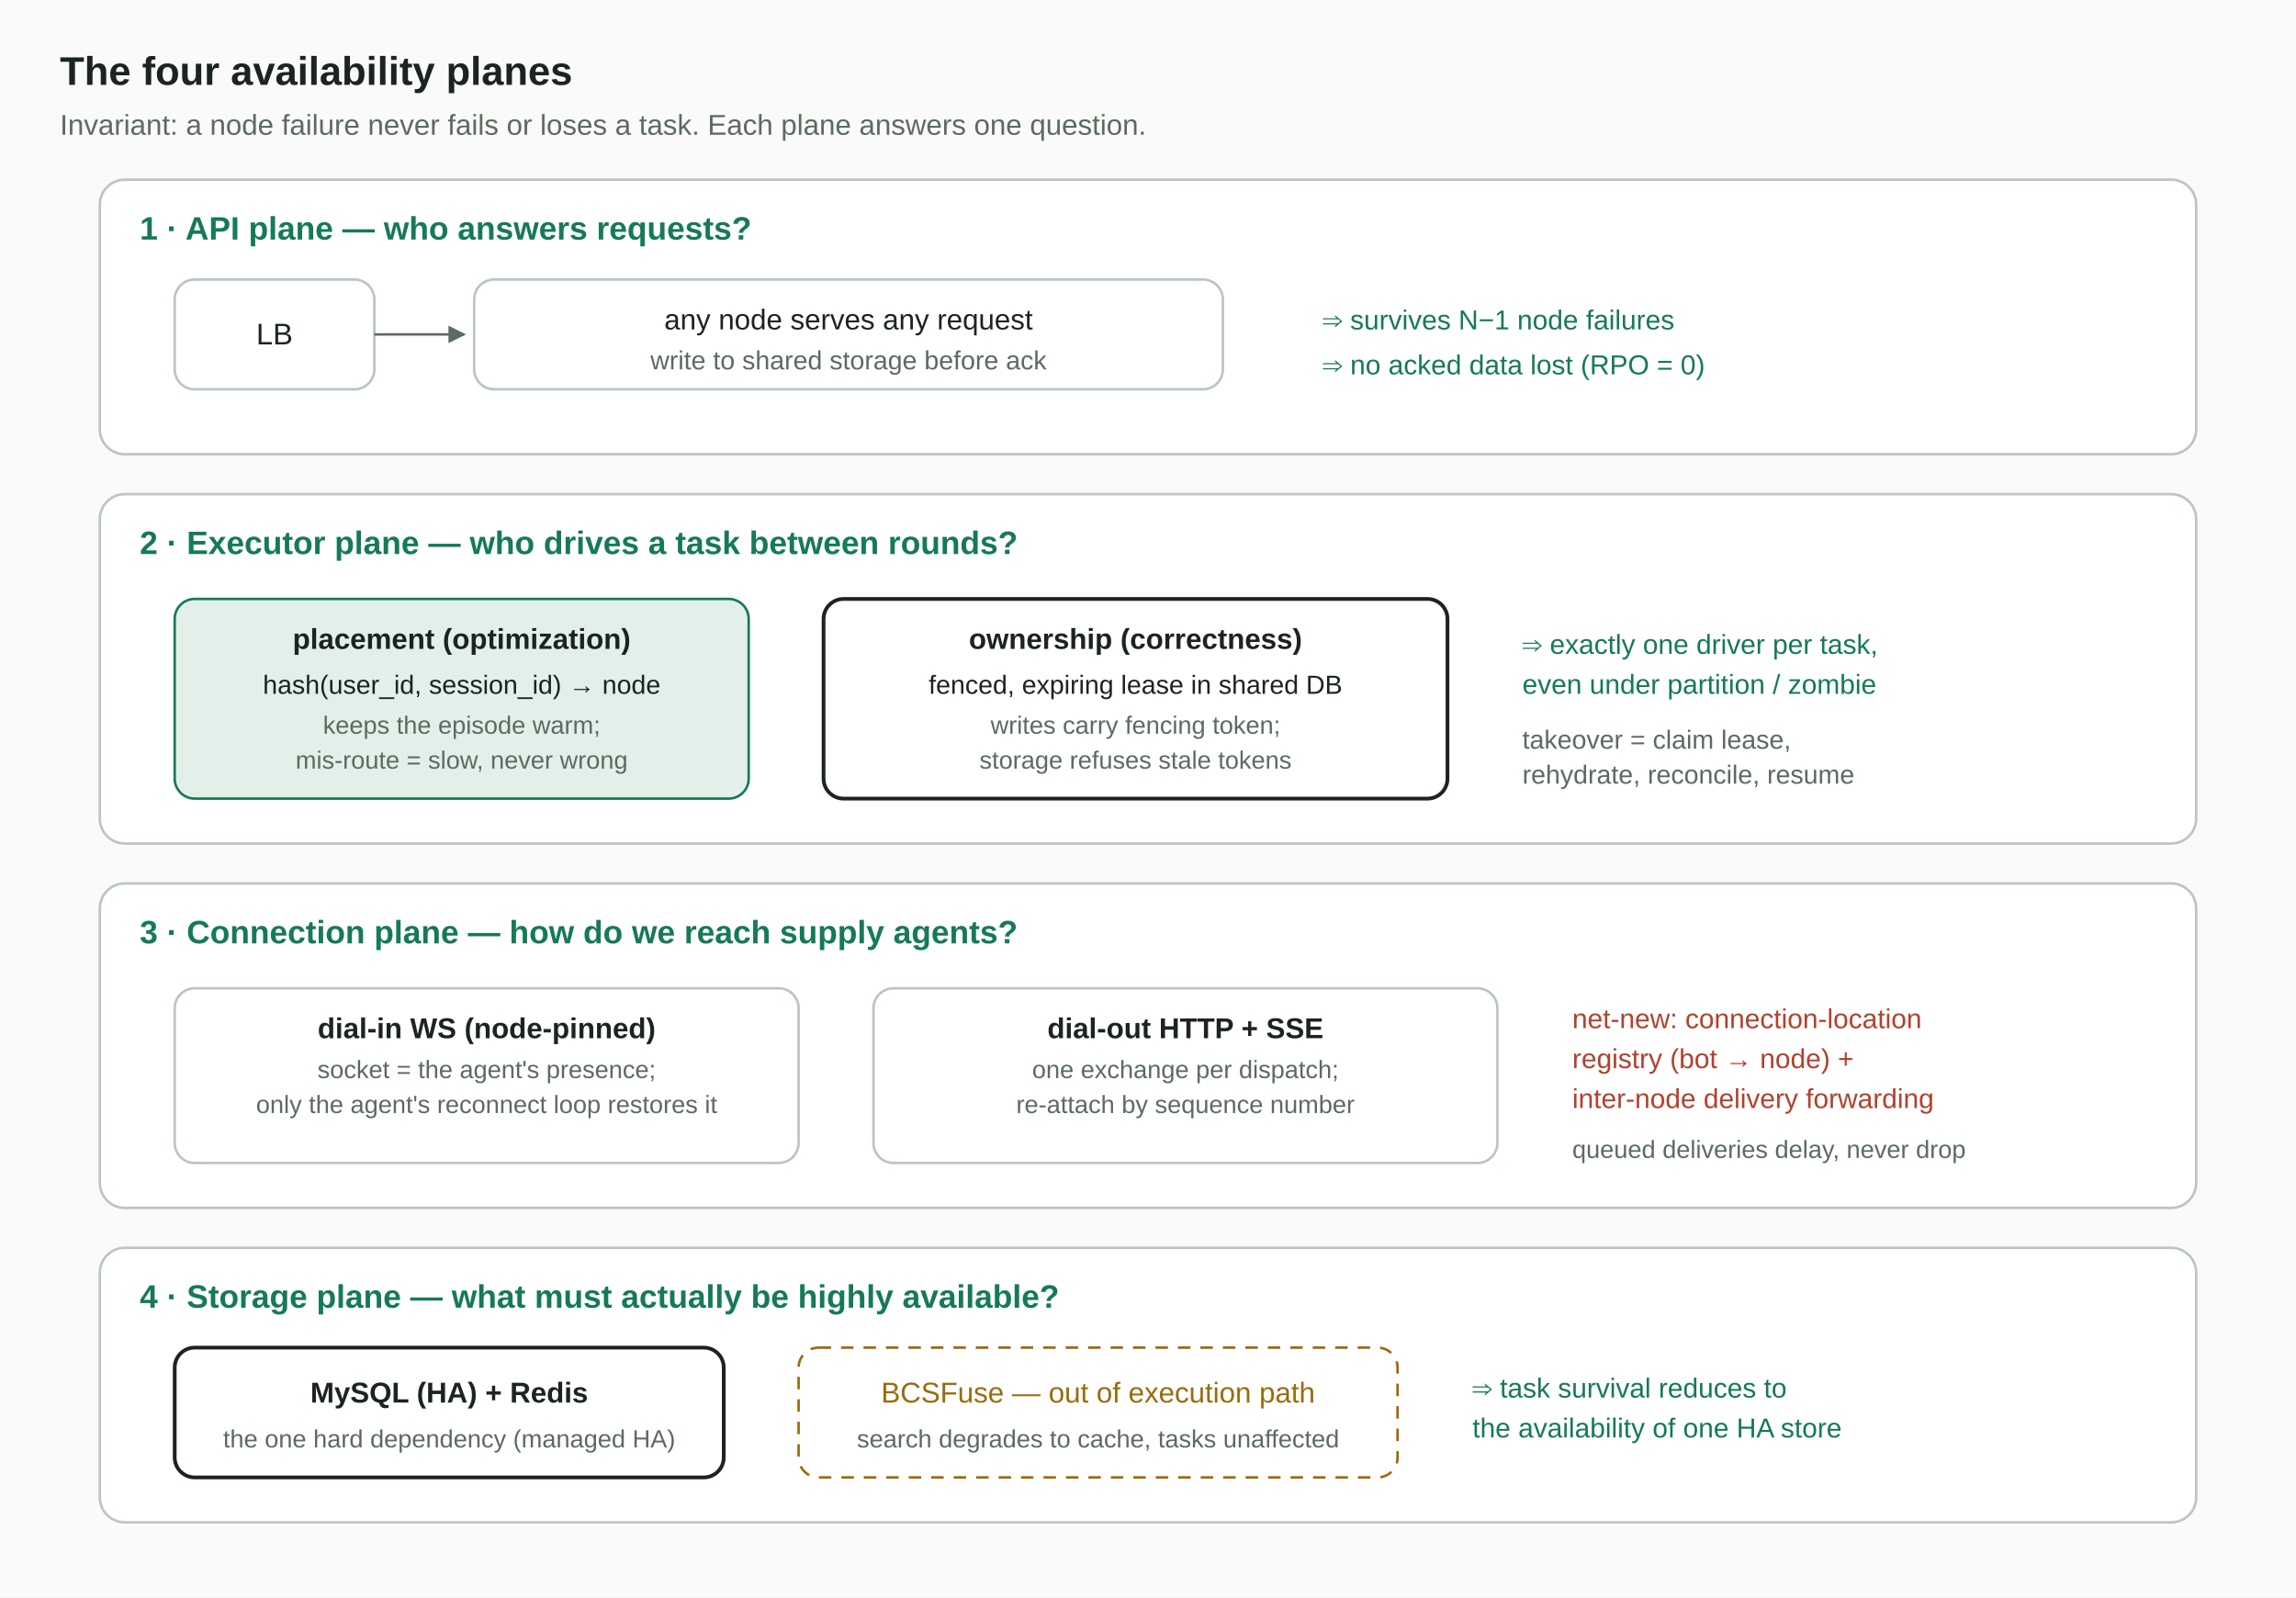
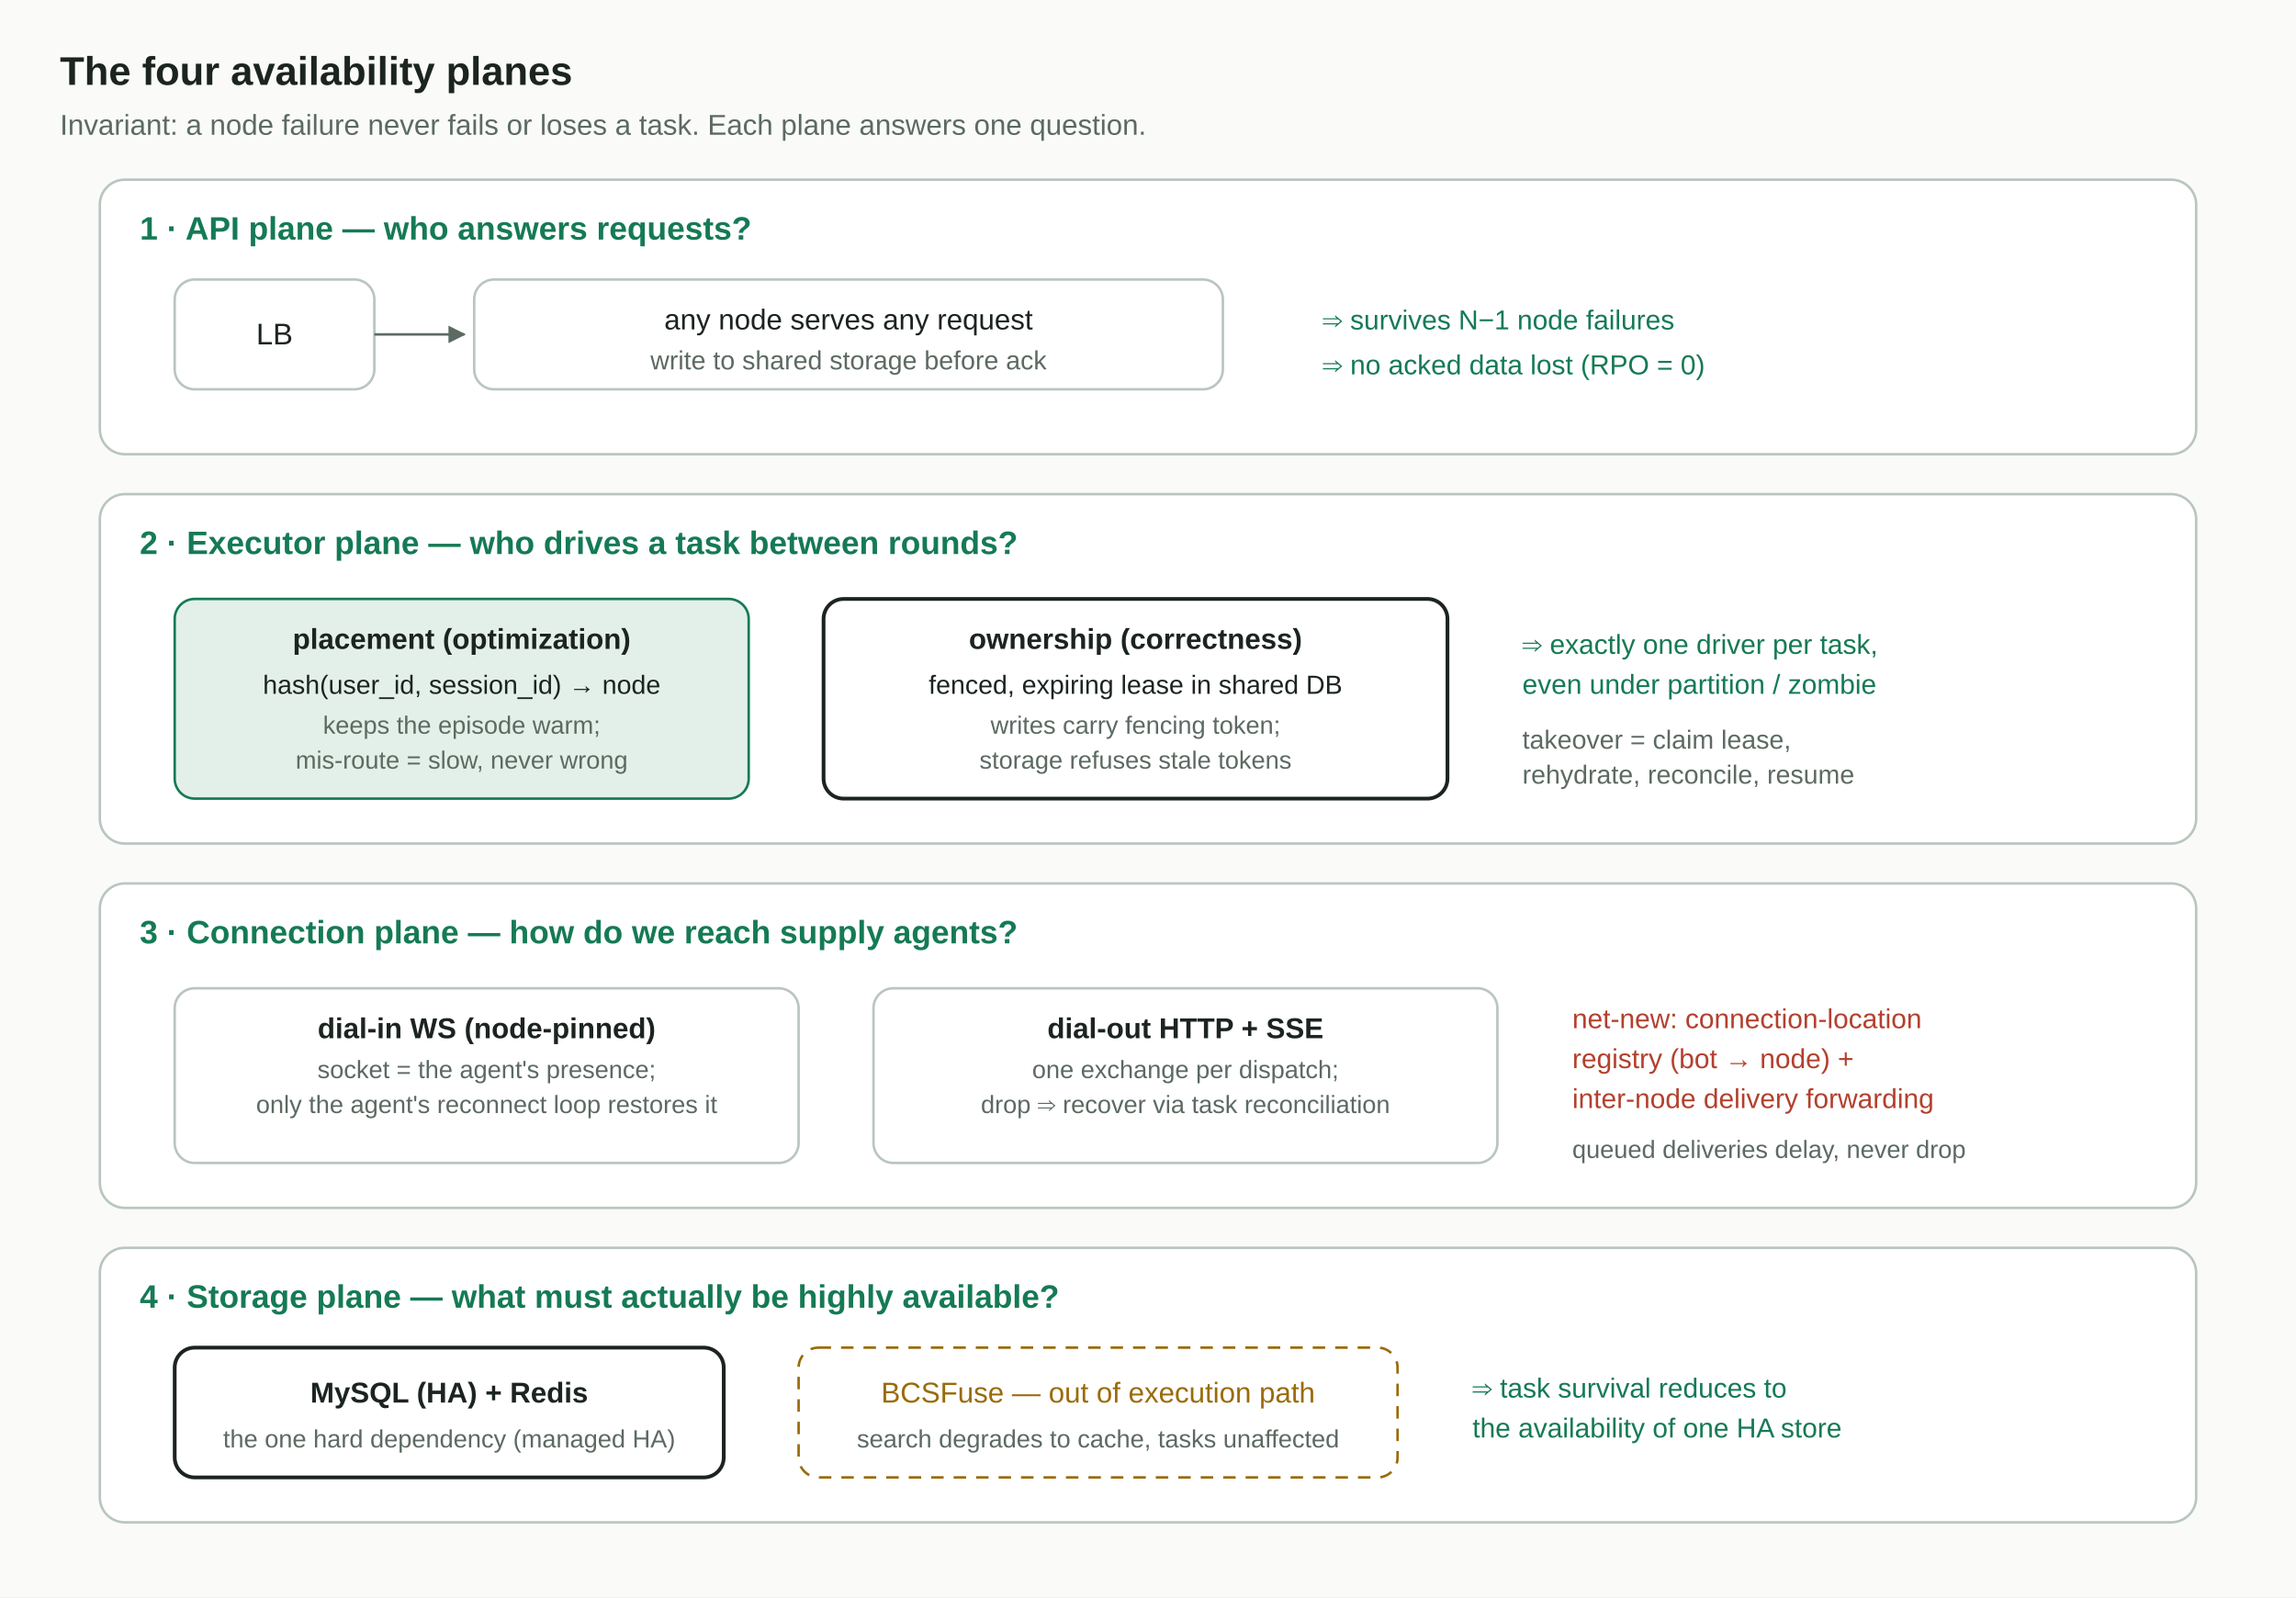
<svg xmlns="http://www.w3.org/2000/svg" viewBox="0 0 920 640" font-family="Arial, Helvetica, sans-serif">
  <defs>
    <marker id="ar" viewBox="0 0 10 10" refX="9" refY="5" markerWidth="7" markerHeight="7" orient="auto-start-reverse">
      <path d="M0 0L10 5L0 10z" fill="#5c6a62" />
    </marker>
  </defs>
  <rect x="0" y="0" width="920" height="640" fill="#fafbf9" />
  <text x="24" y="34" font-size="16" font-weight="bold" fill="#1c2420">The four availability planes</text>
  <text x="24" y="54" font-size="11.5" fill="#5c6a62">Invariant: a node failure never fails or loses a task. Each plane answers one question.</text>
  <rect x="40" y="72" width="840" height="110" rx="10" fill="#ffffff" stroke="#b9c6bf" />
  <text x="56" y="96" font-size="13" font-weight="bold" fill="#157a55">1 · API plane — who answers requests?</text>
  <rect x="70" y="112" width="80" height="44" rx="8" fill="#ffffff" stroke="#b9c6bf" />
  <text x="110" y="138" font-size="12" text-anchor="middle" fill="#1c2420">LB</text>
  <line x1="150" y1="134" x2="186" y2="134" stroke="#5c6a62" marker-end="url(#ar)" />
  <rect x="190" y="112" width="300" height="44" rx="8" fill="#ffffff" stroke="#b9c6bf" />
  <text x="340" y="132" font-size="11.5" text-anchor="middle" fill="#1c2420">any node serves any request</text>
  <text x="340" y="148" font-size="10.5" text-anchor="middle" fill="#5c6a62">write to shared storage before ack</text>
  <text x="530" y="132" font-size="11" fill="#157a55">⇒ survives N−1 node failures</text>
  <text x="530" y="150" font-size="11" fill="#157a55">⇒ no acked data lost (RPO = 0)</text>
  <rect x="40" y="198" width="840" height="140" rx="10" fill="#ffffff" stroke="#b9c6bf" />
  <text x="56" y="222" font-size="13" font-weight="bold" fill="#157a55">2 · Executor plane — who drives a task between rounds?</text>
  <rect x="70" y="240" width="230" height="80" rx="8" fill="#e3f0e9" stroke="#157a55" />
  <text x="185" y="260" font-size="11.5" font-weight="bold" text-anchor="middle" fill="#1c2420">placement (optimization)</text>
  <text x="185" y="278" font-size="10.5" text-anchor="middle" fill="#1c2420">hash(user_id, session_id) → node</text>
  <text x="185" y="294" font-size="10" text-anchor="middle" fill="#5c6a62">keeps the episode warm;</text>
  <text x="185" y="308" font-size="10" text-anchor="middle" fill="#5c6a62">mis-route = slow, never wrong</text>
  <rect x="330" y="240" width="250" height="80" rx="8" fill="#ffffff" stroke="#1c2420" stroke-width="1.5" />
  <text x="455" y="260" font-size="11.5" font-weight="bold" text-anchor="middle" fill="#1c2420">ownership (correctness)</text>
  <text x="455" y="278" font-size="10.5" text-anchor="middle" fill="#1c2420">fenced, expiring lease in shared DB</text>
  <text x="455" y="294" font-size="10" text-anchor="middle" fill="#5c6a62">writes carry fencing token;</text>
  <text x="455" y="308" font-size="10" text-anchor="middle" fill="#5c6a62">storage refuses stale tokens</text>
  <text x="610" y="262" font-size="11" fill="#157a55">⇒ exactly one driver per task,</text>
  <text x="610" y="278" font-size="11" fill="#157a55">even under partition / zombie</text>
  <text x="610" y="300" font-size="10.5" fill="#5c6a62">takeover = claim lease,</text>
  <text x="610" y="314" font-size="10.5" fill="#5c6a62">rehydrate, reconcile, resume</text>
  <rect x="40" y="354" width="840" height="130" rx="10" fill="#ffffff" stroke="#b9c6bf" />
  <text x="56" y="378" font-size="13" font-weight="bold" fill="#157a55">3 · Connection plane — how do we reach supply agents?</text>
  <rect x="70" y="396" width="250" height="70" rx="8" fill="#ffffff" stroke="#b9c6bf" />
  <text x="195" y="416" font-size="11.5" font-weight="bold" text-anchor="middle" fill="#1c2420">dial-in WS (node-pinned)</text>
  <text x="195" y="432" font-size="10" text-anchor="middle" fill="#5c6a62">socket = the agent's presence;</text>
  <text x="195" y="446" font-size="10" text-anchor="middle" fill="#5c6a62">only the agent's reconnect loop restores it</text>
  <rect x="350" y="396" width="250" height="70" rx="8" fill="#ffffff" stroke="#b9c6bf" />
  <text x="475" y="416" font-size="11.5" font-weight="bold" text-anchor="middle" fill="#1c2420">dial-out HTTP + SSE</text>
  <text x="475" y="432" font-size="10" text-anchor="middle" fill="#5c6a62">one exchange per dispatch;</text>
-   <text x="475" y="446" font-size="10" text-anchor="middle" fill="#5c6a62">re-attach by sequence number</text>
+   <text x="475" y="446" font-size="10" text-anchor="middle" fill="#5c6a62">drop ⇒ recover via task reconciliation</text>
  <text x="630" y="412" font-size="11" fill="#b3402e">net-new: connection-location</text>
  <text x="630" y="428" font-size="11" fill="#b3402e">registry (bot → node) +</text>
  <text x="630" y="444" font-size="11" fill="#b3402e">inter-node delivery forwarding</text>
  <text x="630" y="464" font-size="10" fill="#5c6a62">queued deliveries delay, never drop</text>
  <rect x="40" y="500" width="840" height="110" rx="10" fill="#ffffff" stroke="#b9c6bf" />
  <text x="56" y="524" font-size="13" font-weight="bold" fill="#157a55">4 · Storage plane — what must actually be highly available?</text>
  <rect x="70" y="540" width="220" height="52" rx="8" fill="#ffffff" stroke="#1c2420" stroke-width="1.5" />
  <text x="180" y="562" font-size="11.5" font-weight="bold" text-anchor="middle" fill="#1c2420">MySQL (HA) + Redis</text>
  <text x="180" y="580" font-size="10" text-anchor="middle" fill="#5c6a62">the one hard dependency (managed HA)</text>
  <rect x="320" y="540" width="240" height="52" rx="8" fill="#ffffff" stroke="#9a6b0a" stroke-dasharray="5 4" />
  <text x="440" y="562" font-size="11.5" text-anchor="middle" fill="#9a6b0a">BCSFuse — out of execution path</text>
  <text x="440" y="580" font-size="10" text-anchor="middle" fill="#5c6a62">search degrades to cache, tasks unaffected</text>
  <text x="590" y="560" font-size="11" fill="#157a55">⇒ task survival reduces to</text>
  <text x="590" y="576" font-size="11" fill="#157a55">the availability of one HA store</text>
</svg>
